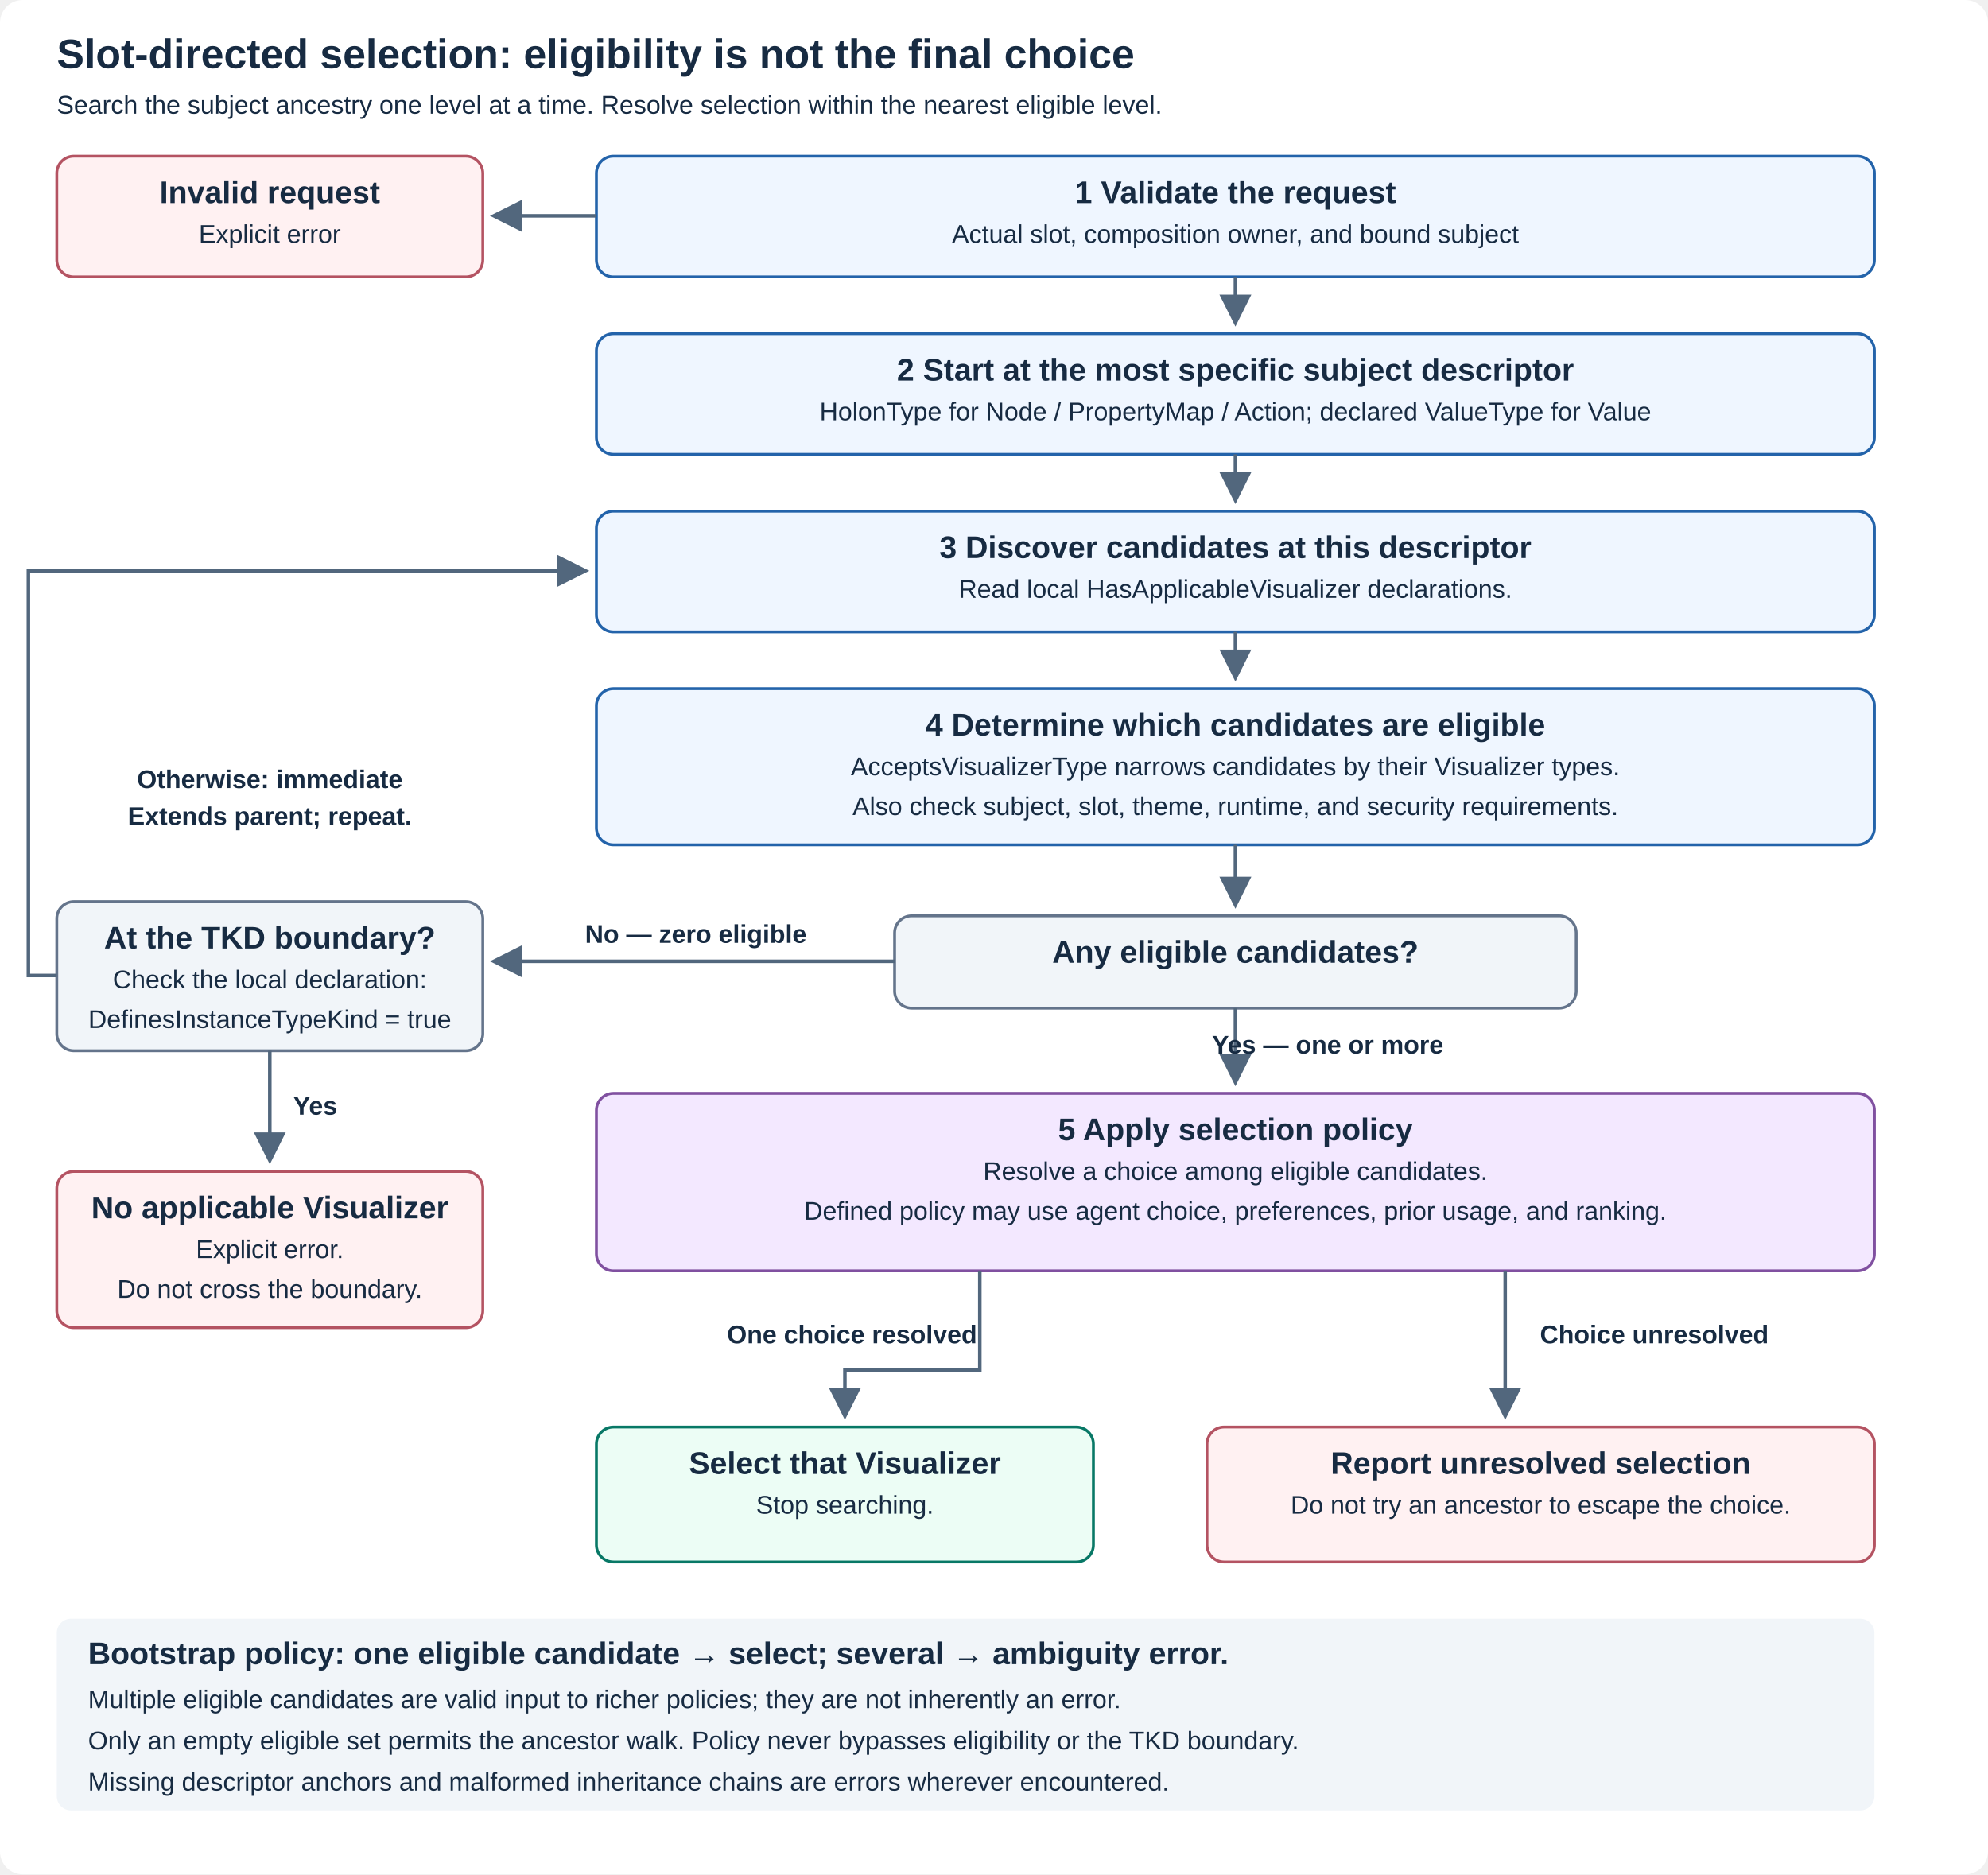
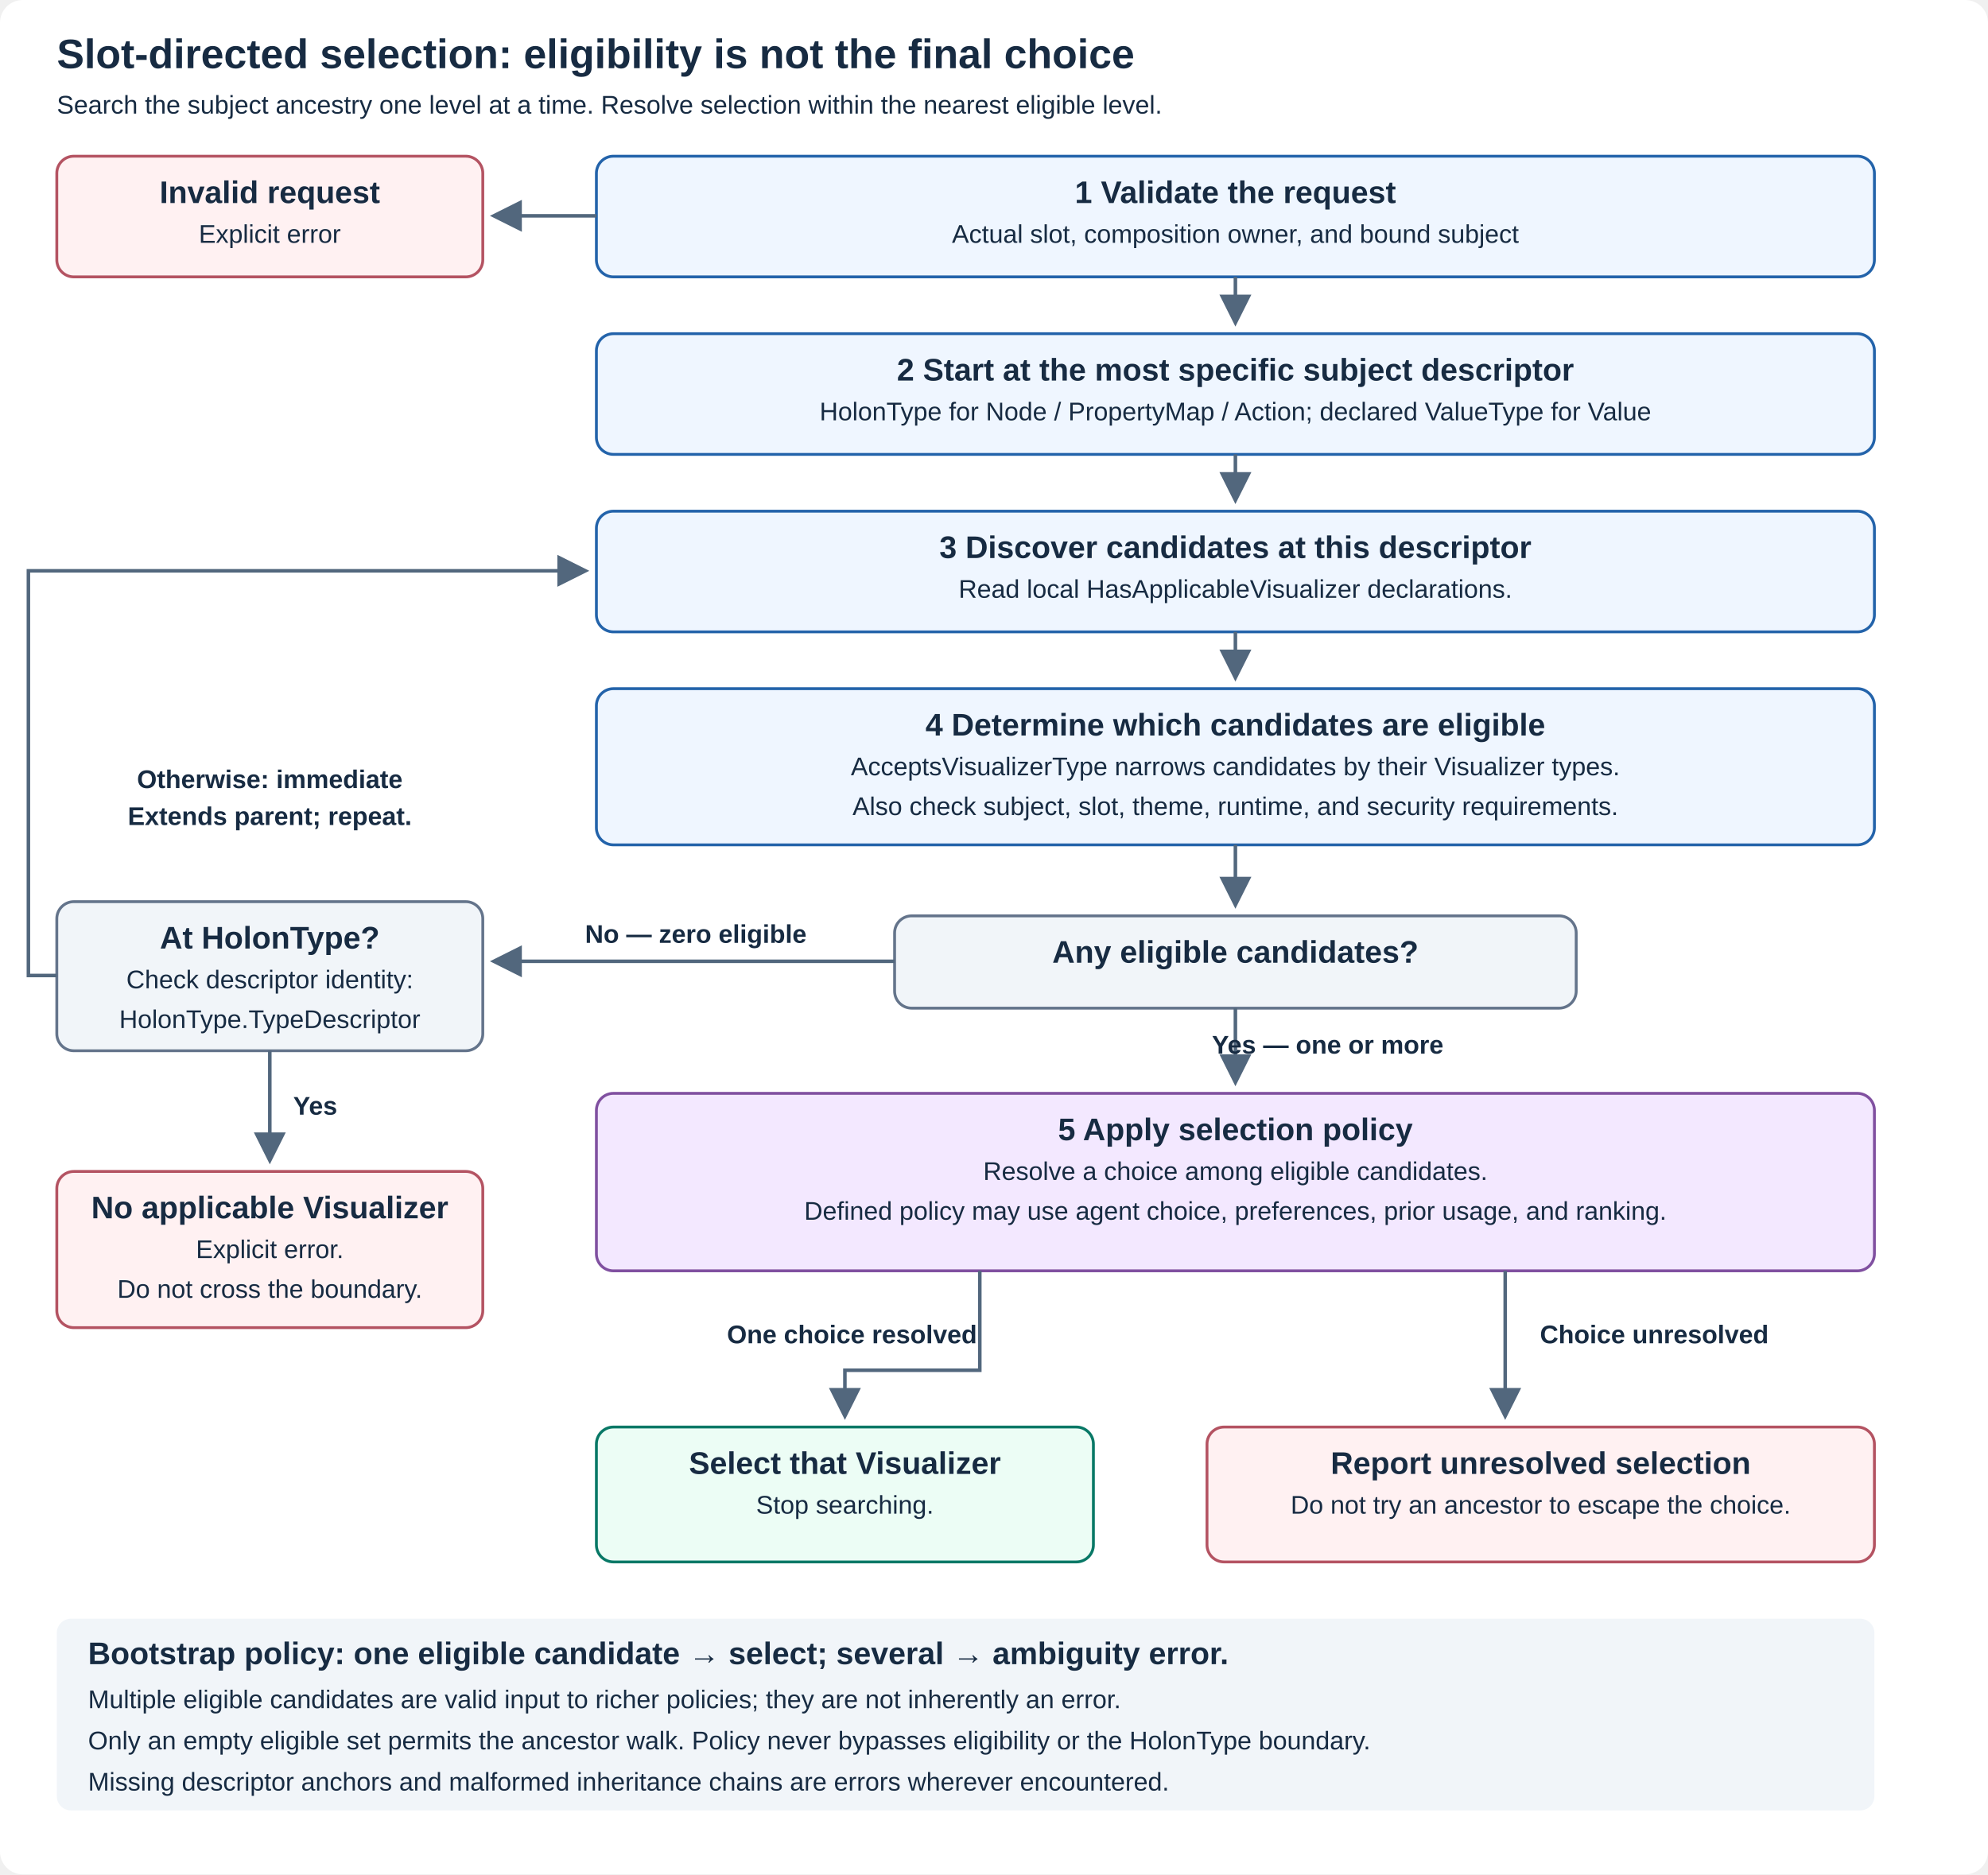
<svg xmlns="http://www.w3.org/2000/svg" width="1400" height="1320" viewBox="0 0 1400 1320" role="img" aria-labelledby="title desc">
  <defs>
    <marker id="arrow" markerWidth="9" markerHeight="9" refX="7" refY="4.5" orient="auto">
      <path d="M0 0 L9 4.5 L0 9 Z" fill="#52677d" />
    </marker>
  </defs>
  <style>text{font-family:Arial,Helvetica,sans-serif;fill:#172b42}.title{font-size:29px;font-weight:700}.heading{font-size:22px;font-weight:700}.body{font-size:18px}.label{font-size:18px;font-weight:700}</style>
  <rect width="1400" height="1320" rx="16" fill="white" />
  <text x="40" y="48" class="title" text-anchor="start">Slot-directed selection: eligibility is not the final choice</text>
  <text x="40" y="80" class="body" text-anchor="start">Search the subject ancestry one level at a time. Resolve selection within the nearest eligible level.</text>
  <rect x="420" y="110" width="900" height="85" rx="12" fill="#eff6ff" stroke="#2363aa" stroke-width="2" />
  <text x="870.0" y="143" class="heading" text-anchor="middle">1  Validate the request</text>
  <text x="870.0" y="171" class="body" text-anchor="middle">Actual slot, composition owner, and bound subject</text>
  <rect x="40" y="110" width="300" height="85" rx="12" fill="#fff1f2" stroke="#b45362" stroke-width="2" />
  <text x="190.0" y="143" class="heading" text-anchor="middle">Invalid request</text>
  <text x="190.0" y="171" class="body" text-anchor="middle">Explicit error</text>
  <path d="M420 152 H350" fill="none" stroke="#52677d" stroke-width="2.5" marker-end="url(#arrow)" />
  <path d="M870 195 V225" fill="none" stroke="#52677d" stroke-width="2.5" marker-end="url(#arrow)" />
  <rect x="420" y="235" width="900" height="85" rx="12" fill="#eff6ff" stroke="#2363aa" stroke-width="2" />
  <text x="870.0" y="268" class="heading" text-anchor="middle">2  Start at the most specific subject descriptor</text>
  <text x="870.0" y="296" class="body" text-anchor="middle">HolonType for Node / PropertyMap / Action; declared ValueType for Value</text>
  <path d="M870 320 V350" fill="none" stroke="#52677d" stroke-width="2.5" marker-end="url(#arrow)" />
  <rect x="420" y="360" width="900" height="85" rx="12" fill="#eff6ff" stroke="#2363aa" stroke-width="2" />
  <text x="870.0" y="393" class="heading" text-anchor="middle">3  Discover candidates at this descriptor</text>
  <text x="870.0" y="421" class="body" text-anchor="middle">Read local HasApplicableVisualizer declarations.</text>
  <path d="M870 445 V475" fill="none" stroke="#52677d" stroke-width="2.5" marker-end="url(#arrow)" />
  <rect x="420" y="485" width="900" height="110" rx="12" fill="#eff6ff" stroke="#2363aa" stroke-width="2" />
  <text x="870.0" y="518" class="heading" text-anchor="middle">4  Determine which candidates are eligible</text>
  <text x="870.0" y="546" class="body" text-anchor="middle">AcceptsVisualizerType narrows candidates by their Visualizer types.</text>
  <text x="870.0" y="574" class="body" text-anchor="middle">Also check subject, slot, theme, runtime, and security requirements.</text>
  <path d="M870 595 V635" fill="none" stroke="#52677d" stroke-width="2.5" marker-end="url(#arrow)" />
  <rect x="630" y="645" width="480" height="65" rx="12" fill="#f1f5f9" stroke="#64748b" stroke-width="2" />
  <text x="870.0" y="678" class="heading" text-anchor="middle">Any eligible candidates?</text>
  <path d="M630 677 H350" fill="none" stroke="#52677d" stroke-width="2.5" marker-end="url(#arrow)" />
  <text x="490" y="664" class="label" text-anchor="middle">No — zero eligible</text>
  <rect x="40" y="635" width="300" height="105" rx="12" fill="#f1f5f9" stroke="#64748b" stroke-width="2" />
-   <text x="190.0" y="668" class="heading" text-anchor="middle">At the TKD boundary?</text>
-   <text x="190.0" y="696" class="body" text-anchor="middle">Check the local declaration:</text>
-   <text x="190.0" y="724" class="body" text-anchor="middle">DefinesInstanceTypeKind = true</text>
+   <text x="190.0" y="668" class="heading" text-anchor="middle">At HolonType?</text>
+   <text x="190.0" y="696" class="body" text-anchor="middle">Check descriptor identity:</text>
+   <text x="190.0" y="724" class="body" text-anchor="middle">HolonType.TypeDescriptor</text>
  <path d="M190 740 V815" fill="none" stroke="#52677d" stroke-width="2.5" marker-end="url(#arrow)" />
  <text x="222" y="785" class="label" text-anchor="middle">Yes</text>
  <rect x="40" y="825" width="300" height="110" rx="12" fill="#fff1f2" stroke="#b45362" stroke-width="2" />
  <text x="190.0" y="858" class="heading" text-anchor="middle">No applicable Visualizer</text>
  <text x="190.0" y="886" class="body" text-anchor="middle">Explicit error.</text>
  <text x="190.0" y="914" class="body" text-anchor="middle">Do not cross the boundary.</text>
  <path d="M40 687 H20 V402 H410" fill="none" stroke="#52677d" stroke-width="2.5" marker-end="url(#arrow)" />
  <text x="190" y="555" class="label" text-anchor="middle">Otherwise: immediate</text>
  <text x="190" y="581" class="label" text-anchor="middle">Extends parent; repeat.</text>
  <path d="M870 710 V760" fill="none" stroke="#52677d" stroke-width="2.5" marker-end="url(#arrow)" />
  <text x="935" y="742" class="label" text-anchor="middle">Yes — one or more</text>
  <rect x="420" y="770" width="900" height="125" rx="12" fill="#f3e8ff" stroke="#8050a0" stroke-width="2" />
  <text x="870.0" y="803" class="heading" text-anchor="middle">5  Apply selection policy</text>
  <text x="870.0" y="831" class="body" text-anchor="middle">Resolve a choice among eligible candidates.</text>
  <text x="870.0" y="859" class="body" text-anchor="middle">Defined policy may use agent choice, preferences, prior usage, and ranking.</text>
  <path d="M690 895 V965 H595 V995" fill="none" stroke="#52677d" stroke-width="2.5" marker-end="url(#arrow)" />
  <text x="600" y="946" class="label" text-anchor="middle">One choice resolved</text>
  <rect x="420" y="1005" width="350" height="95" rx="12" fill="#ecfdf5" stroke="#087866" stroke-width="2" />
  <text x="595.0" y="1038" class="heading" text-anchor="middle">Select that Visualizer</text>
  <text x="595.0" y="1066" class="body" text-anchor="middle">Stop searching.</text>
  <path d="M1060 895 V995" fill="none" stroke="#52677d" stroke-width="2.5" marker-end="url(#arrow)" />
  <text x="1165" y="946" class="label" text-anchor="middle">Choice unresolved</text>
  <rect x="850" y="1005" width="470" height="95" rx="12" fill="#fff1f2" stroke="#b45362" stroke-width="2" />
  <text x="1085.0" y="1038" class="heading" text-anchor="middle">Report unresolved selection</text>
  <text x="1085.0" y="1066" class="body" text-anchor="middle">Do not try an ancestor to escape the choice.</text>
  <rect x="40" y="1140" width="1280" height="135" rx="10" fill="#f1f5f9" />
  <text x="62" y="1172" class="heading" text-anchor="start">Bootstrap policy: one eligible candidate → select; several → ambiguity error.</text>
  <text x="62" y="1203" class="body" text-anchor="start">Multiple eligible candidates are valid input to richer policies; they are not inherently an error.</text>
-   <text x="62" y="1232" class="body" text-anchor="start">Only an empty eligible set permits the ancestor walk. Policy never bypasses eligibility or the TKD boundary.</text>
+   <text x="62" y="1232" class="body" text-anchor="start">Only an empty eligible set permits the ancestor walk. Policy never bypasses eligibility or the HolonType boundary.</text>
  <text x="62" y="1261" class="body" text-anchor="start">Missing descriptor anchors and malformed inheritance chains are errors wherever encountered.</text>
</svg>
